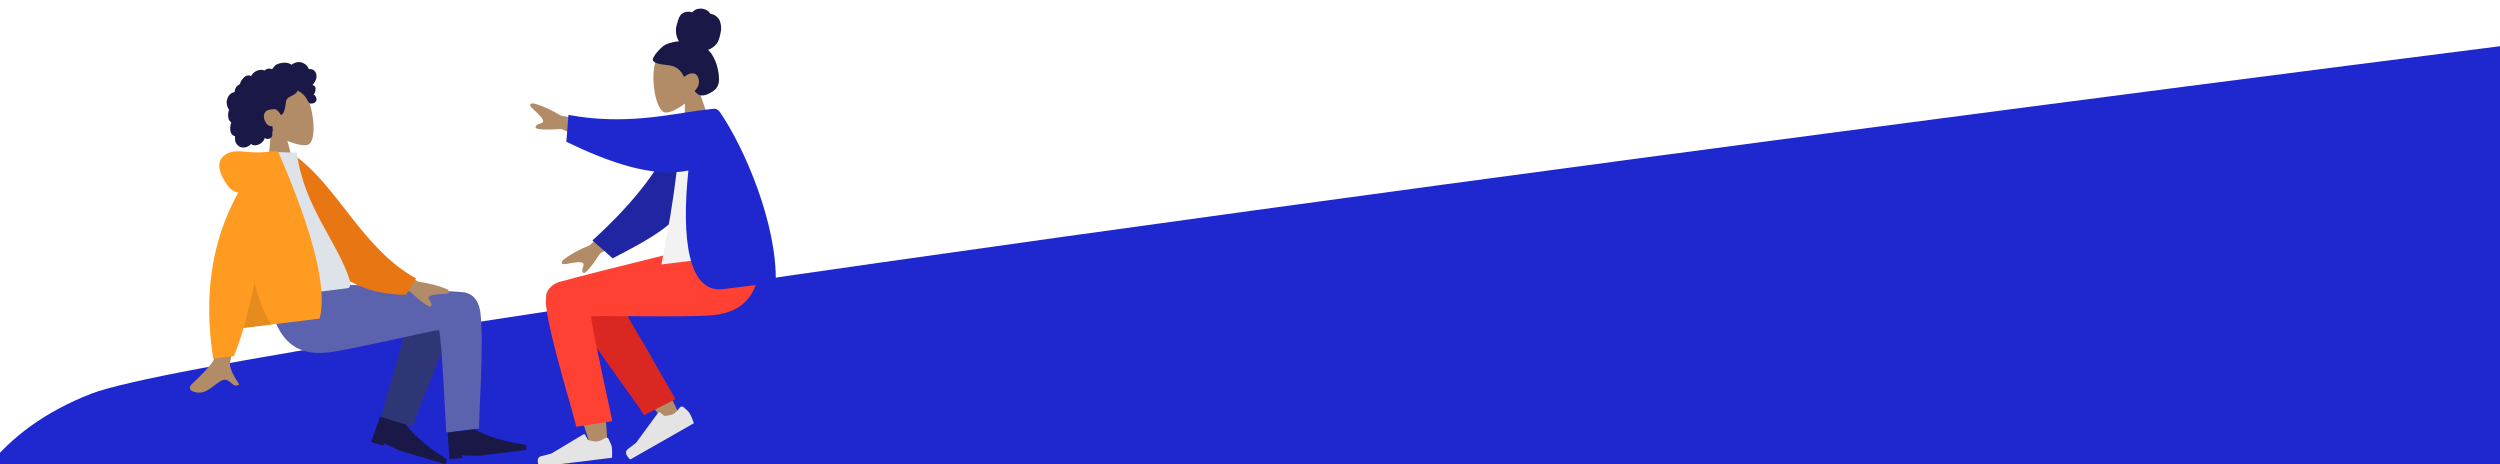
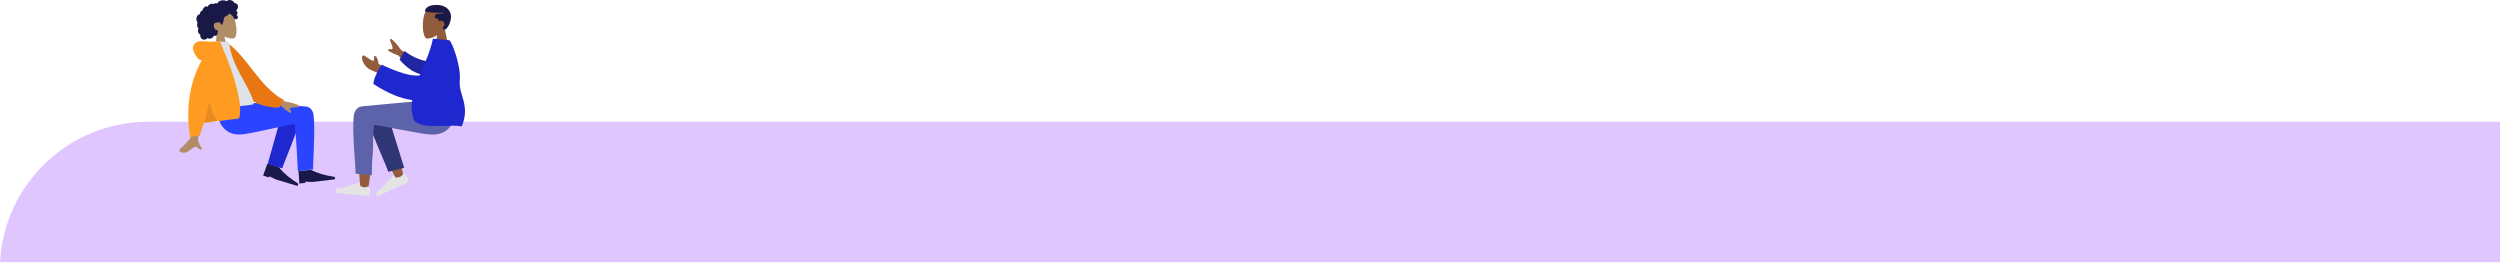
- <svg xmlns="http://www.w3.org/2000/svg" version="1.1" id="Layer_1" x="0px" y="0px" viewBox="0 0 1680 311.7" style="enable-background:new 0 0 1680 311.7;" xml:space="preserve">
+ <svg xmlns="http://www.w3.org/2000/svg" version="1.1" id="Layer_1" x="0px" y="0px" viewBox="0 0 1681.8 176.4" style="enable-background:new 0 0 1681.8 176.4;" xml:space="preserve">
  <style type="text/css">
- 	.st0{fill:#1F28CF;}
- 	.st1{fill-rule:evenodd;clip-rule:evenodd;fill:#2F3676;}
- 	.st2{fill-rule:evenodd;clip-rule:evenodd;fill:#5B63AE;}
- 	.st3{fill-rule:evenodd;clip-rule:evenodd;fill:#B28B67;}
- 	.st4{fill-rule:evenodd;clip-rule:evenodd;fill:#191847;}
- 	.st5{fill-rule:evenodd;clip-rule:evenodd;fill:#E87613;}
- 	.st6{fill-rule:evenodd;clip-rule:evenodd;fill:#DDE3E9;}
- 	.st7{fill-rule:evenodd;clip-rule:evenodd;fill:#FF9B21;}
- 	.st8{fill-rule:evenodd;clip-rule:evenodd;fill-opacity:0.1;}
- 	.st9{fill-rule:evenodd;clip-rule:evenodd;fill:#DB2721;}
- 	.st10{fill-rule:evenodd;clip-rule:evenodd;fill:#FF4133;}
- 	.st11{fill-rule:evenodd;clip-rule:evenodd;fill:#E4E4E4;}
- 	.st12{fill-rule:evenodd;clip-rule:evenodd;fill:#2026A2;}
- 	.st13{fill-rule:evenodd;clip-rule:evenodd;fill:#F2F2F2;}
- 	.st14{fill-rule:evenodd;clip-rule:evenodd;fill:#1F28CF;}
+ 	.st0{fill:#DFC6FF;}
+ 	.st1{fill-rule:evenodd;clip-rule:evenodd;fill:#915B3C;}
+ 	.st2{fill-rule:evenodd;clip-rule:evenodd;fill:#191847;}
+ 	.st3{fill-rule:evenodd;clip-rule:evenodd;fill:#2F3676;}
+ 	.st4{fill-rule:evenodd;clip-rule:evenodd;fill:#E4E4E4;}
+ 	.st5{fill-rule:evenodd;clip-rule:evenodd;fill:#5C63AB;}
+ 	.st6{fill-rule:evenodd;clip-rule:evenodd;fill:#2026A2;}
+ 	.st7{fill-rule:evenodd;clip-rule:evenodd;fill:#1F28CF;}
+ 	.st8{fill-rule:evenodd;clip-rule:evenodd;fill:#2B44FF;}
+ 	.st9{fill-rule:evenodd;clip-rule:evenodd;fill:#B28B67;}
+ 	.st10{fill-rule:evenodd;clip-rule:evenodd;fill:#E87613;}
+ 	.st11{fill-rule:evenodd;clip-rule:evenodd;fill:#DDE3E9;}
+ 	.st12{fill-rule:evenodd;clip-rule:evenodd;fill:#FF9B21;}
+ 	.st13{fill-rule:evenodd;clip-rule:evenodd;fill-opacity:0.1;}
</style>
  <g>
-     <path class="st0" d="M-8.3,313.7c16-20,38.4-37,69.8-49.2C148.3,230.9,1177,94.8,1680.5,31l-0.5,282.7H-8.3" />
-     <path class="st1" d="M255.7,281.4l22.8-80.2c6.2-13.4,29.6-1.1,27.9,6.4c-4,17.1-27.8,73.7-29,78.8L255.7,281.4z" />
-     <path class="st2" d="M322.8,209.8c2.7,21.6-1.4,73.4-0.8,78.1l-22.1,2.7c-2.3-45.4-4-68.3-5-68.7c-1.5-0.6-57.2,12.8-74.1,14.9   c-24.4,3-36.4-11.1-40.7-39.6l48.4-6c10-0.2,62.6,3.9,82.1,5.1C318.9,196.9,322,203.8,322.8,209.8z" />
-     <path class="st3" d="M182.2,87.6c-4.5-4.1-7.8-9.4-8.2-15.8c-1-18.3,24.8-17.4,30.9-8.9c6.1,8.6,8.3,31.9,2.2,34.3   c-2.5,1-8.1,0-14-2.6l6.5,24l-20.4,2.5L182.2,87.6z" />
-     <path class="st4" d="M212.3,49.1c-0.6-1.4-1.9-2.6-3.5-2.7c-0.4,0-0.8,0-1.1,0c-0.1,0-0.2,0.1-0.2,0c-0.1-0.1-0.1-0.2-0.1-0.3   c-0.1-0.3-0.2-0.5-0.3-0.7c-0.4-0.8-1.1-1.5-1.8-2.1c-1.4-1-3.1-1.7-4.8-1.6c-0.9,0-1.8,0.3-2.7,0.7c-0.4,0.2-0.9,0.5-1.3,0.7   c-0.1,0.1-0.5,0.5-0.6,0.4c-0.1,0-0.5-0.3-0.6-0.4c-1.6-0.9-3.4-1.1-5.2-0.9c-2,0.3-4,0.6-5.5,2.1c-0.3,0.3-0.6,0.6-0.9,1   c-0.2,0.2-0.3,0.4-0.4,0.6c-0.1,0.1-0.2,0.2-0.2,0.4c-0.1,0.2-0.1,0.3-0.3,0.2c-0.9-0.4-1.8-0.5-2.8-0.3c-0.6,0.1-1.1,0.4-1.6,0.7   c-0.2,0.1-0.5,0.5-0.7,0.5c-0.2,0-0.6-0.2-0.8-0.3c-1.1-0.3-2.2-0.2-3.3,0.1c-1.1,0.3-2.2,0.9-3.1,1.7c-0.4,0.4-0.8,0.7-1.1,1.2   c-0.1,0.2-0.2,0.4-0.4,0.6c-0.1,0.1-0.2,0.2-0.3,0.4c0-0.1-1.3-0.4-1.4-0.4c-0.7-0.1-1.3,0-1.9,0.3c-1.1,0.5-2,1.5-2.8,2.5   c-0.4,0.5-0.7,1.1-0.9,1.6c-0.1,0.3-0.2,0.6-0.3,0.8c0,0.1-0.1,0.3-0.1,0.4c-0.1,0.2-0.2,0.2-0.3,0.3c-0.9,0.5-1.7,1.1-2.3,2   c-0.6,0.9-0.9,1.9-1,2.9c0,0.1,0,0.3,0,0.3c0,0.1-0.2,0.1-0.3,0.1c-0.2,0.1-0.5,0.1-0.7,0.2c-0.4,0.2-0.9,0.4-1.3,0.6   c-1.5,1-2.5,2.7-2.9,4.5c-0.4,1.9-0.1,3.9,0.8,5.6c0.2,0.3,0.3,0.5,0.5,0.8c0.1,0.1,0.2,0.1,0.1,0.3c-0.1,0.2-0.2,0.4-0.2,0.6   c-0.2,0.6-0.3,1.3-0.4,2c-0.1,1.1,0,2.2,0.3,3.3c0.2,0.5,0.4,1,0.7,1.4c0.2,0.2,0.3,0.4,0.5,0.6c0.1,0.1,0.2,0.2,0.3,0.3   c0.1,0,0.1,0.1,0.2,0.1c0.1,0.1,0.1,0,0.1,0.2c0,0.3-0.2,0.6-0.3,0.9c-0.1,0.3-0.1,0.6-0.2,1c-0.1,0.6-0.2,1.3-0.2,2   c0,1.3,0.2,2.6,0.9,3.7c0.3,0.5,0.7,0.8,1.2,1.1c0.2,0.1,0.5,0.2,0.7,0.3c0.1,0,0.3,0,0.4,0.2c0.1,0.1,0,0.4,0,0.5   c0,1.3,0,2.6,0.6,3.8c0.5,1.1,1.4,2,2.4,2.6c2.1,1.1,4.7,0.7,6.5-0.6c0.5-0.3,0.9-0.7,1.3-1.2c1.3,1.4,3.6,1,5.2,0.4   c2-0.8,3.4-2.4,4.1-4.4c1.5,1.4,4.1,0.6,4.8-1.2c0.2-0.4,0.2-0.9,0.2-1.4c0-0.2,0-0.5-0.1-0.7c0-0.3,0.2-0.6,0.2-0.9   c0.2-0.6,0.2-1.2,0.2-1.9c0-0.3-0.1-0.6-0.2-1c-0.1-0.3,0-0.6,0-0.9c-0.5,0.2-1.2,0.1-1.7,0c-0.5-0.1-1-0.4-1.4-0.7   c-0.9-0.7-1.5-1.8-2-2.8c-1-2.3-1.1-5.2,1.2-6.8c1-0.7,4.4-1.2,5.7-1c1.4,0.1,3.4,3,3.5,3.3c0.1,0.2,0.1,0.4,0.3,0.5   c0.4,0.2,0.9-0.3,1.2-0.6c0.4-0.4,0.7-1,0.9-1.6c0.5-1.2,0.8-2.5,1-3.8c0.2-1,0.2-2,0.4-3c0.2-1,0.7-1.9,1.5-2.5   c0.9-0.7,1.9-1.1,2.9-1.6c1-0.5,1.9-1,2.6-1.9c0.2-0.2,0.3-0.4,0.4-0.6c0.1-0.2,0.2-0.5,0.3-0.6c0.2-0.2,0.7,0.2,0.9,0.3   c1.2,0.6,2.3,1.5,3.2,2.4c0.9,1,1.6,1.9,2.3,3.1c0.5,0.8,0.9,2,1.6,2.6c0.3,0.3,2.5,0.2,3.2-0.2c0.7-0.4,1.4-1.2,1.5-1.7   c0.2-0.5,0.2-1,0-1.5c-0.1-0.3-0.3-0.6-0.4-0.9c-0.1-0.2-0.2-0.5-0.3-0.7c-0.3-0.4-0.7-0.7-1.2-0.7c0.4-0.5,0.8-1.1,1-1.8   c0.2-0.7,0.4-1.5,0.4-2.2c0-0.6-0.2-1.2-0.5-1.6c-0.4-0.5-1-0.7-1.6-1c0.7-0.7,1.3-1.5,1.7-2.4C212.7,53,213.1,51,212.3,49.1z" />
-     <path class="st4" d="M249.4,297l6-17l17.2,5.2c6.4,8.2,15.7,16,27.8,23.5l-1,3.3l-31.1-9.3l-10.2-4.8l-0.5,1.6L249.4,297z" />
-     <path class="st4" d="M302.1,308.6l-1.3-17.9l17.8-2.2c9.2,4.9,20.8,8.4,34.9,10.4l0.4,3.4l-32.3,4l-11.2-0.3l0.2,1.7L302.1,308.6z" />
-     <path class="st3" d="M251.7,172.7l29.5,16.6c7.6,1.1,14,2.8,19.3,5.1c1.3,0.9,3,2.9-1.9,3.1c-4.9,0.2-10,0.7-10.5,2.4   c-0.5,1.7,2.7,3.3,1.6,5.7c-0.7,1.6-5.4-1.6-14.1-9.6l-28.2-7.8L251.7,172.7z M147.8,186.2l17.8-2.1c-6.6,36.7-10.2,56.2-10.8,58.5   c-1.4,5.1,3.7,12,6,15.8c-5.5,3.3-6-6.4-12.9-2.1c-6.3,3.9-10.7,10.2-19,6.4c-1-0.5-2.3-2.5,0-4.6c5.7-5.1,13.8-13.7,14.7-16.3   C144.8,238.2,146.2,219.7,147.8,186.2z" />
-     <path class="st5" d="M189.1,105.5l7.2-2.2c30.1,20.2,46.9,64,83.3,83.8l-6.8,11C213.9,198.1,192.7,144.7,189.1,105.5z" />
-     <path class="st6" d="M168.4,201.7c29.4-3.6,51.1-6.3,65-8c3-0.4,1.9-4.6,1.2-6.7c-8-24.4-30.7-48.9-35.1-84.4l-19.1-0.6   C168,128.8,166.4,160.2,168.4,201.7z" />
-     <path class="st7" d="M160.1,129.4c-2.8-0.4-5.2-2-7.1-4.7c-8.4-11.5-6.7-18.6,0.3-21.8c7-3.1,14.1,0.7,25.8-0.8   c0.6-0.1,1.2-0.1,1.8-0.1l5.9-0.4c23.9,55,33.2,92.5,28,112.5l-51.1,6.3c-2.2,7.4-4.3,13.7-6.5,18.9l-13.9,1.7   C136.6,198.8,142.2,161.6,160.1,129.4z" />
-     <path class="st8" d="M171.1,189.8c3.3,13.3,7.1,22.7,11.5,28.3l-19,2.3C166.1,211.8,168.6,201.5,171.1,189.8L171.1,189.8z" />
-     <path class="st3" d="M469.3,59.8c3.4-5.2,5.4-11.3,4.2-17.6c-3.6-18.4-28.9-11.1-32.8-1.1c-3.9,10-0.3,33.7,6.4,34.5   c2.7,0.3,8-2,13.2-6l-0.5,25.4l20.8-2.6L469.3,59.8z" />
-     <path class="st4" d="M447.6,29.8c2.7-1.2,6.8-2,8.6-2c-1.3-2.2-2-4.8-2-7.4c0-2.5,0.9-4.8,1.6-7.1c0.3-1.1,0.8-2.2,1.5-3.1   c0.7-0.9,1.7-1.6,2.7-1.9c1.1-0.4,2.2-0.5,3.4-0.4c0.5,0,1,0.2,1.5,0.3c0.5,0.1,0.7-0.3,1-0.6c0.8-0.9,2-1.4,3.1-1.6   c1.2-0.3,2.5-0.3,3.7,0c1.2,0.3,2.4,0.8,3.3,1.6c0.4,0.4,0.8,0.8,1.1,1.3c0.1,0.2,0.1,0.3,0.4,0.4c0.2,0,0.4,0,0.6,0.1   c2,0.4,3.9,1.7,5.1,3.6c0.7,1.1,1.2,3,1.4,5.3c0.2,2.3-1.1,8.4-2.7,10.7c-1.5,2.1-3.8,3.7-6.1,4.5c1.8,1.6,3.2,3.8,4.2,6   c1.2,2.4,2,5,2.5,7.6c0.5,2.5,0.8,5.2,0.6,7.7c-0.3,2.4-1.2,4.4-3.1,5.9c-0.8,0.7-1.8,1.2-2.7,1.7c-0.9,0.5-1.8,1-2.8,1.3   c-1.9,0.6-4.1,0.8-5.7-0.5c-0.6-0.5-1.3-1.1-1.7-1.7c-0.2-0.2-0.3-0.4-0.1-0.6c0.2-0.3,0.5-0.6,0.7-0.8c1.3-1.4,2-3.2,2-5.3   c0-2.1-0.9-4.6-3-5.3c-2.6-0.8-5.1,0.8-7.1,2.2c-1.3-3.1-3.6-5.8-6.7-7c-3.5-1.2-7.3-1-10.8-2c-0.9-0.3-1.9-0.6-2.6-1.2   c-0.3-0.3-0.7-0.6-0.8-1.1c-0.2-0.5,0.1-1,0.3-1.5C440,36.3,444.9,31,447.6,29.8z" />
-     <path class="st3" d="M388.3,192.3c-7.2-7.2-22.1,0-21.3,6.6c2.2,17.4,29.1,98,30.6,103.1c1.5,5.1,11.1,5.7,10.8-0.9   c-0.4-10.5-3.2-46.7-6.9-63.2c-1.1-4.8-2.2-9.5-3.2-13.9c10.7,13.9,26.7,33.5,48,58.7l9.5-5.6c-10.9-23.5-19.4-40.1-25.7-49.5   c-10.7-16.2-20.6-30-24.6-34.8C400.1,186.4,393,188.2,388.3,192.3z" />
-     <path class="st9" d="M453.9,268.2l-44.3-76.9c-9.8-12.2-30.9,6.5-27.1,13.8c8.5,16.6,47.8,68.9,50.3,73.9L453.9,268.2z" />
-     <path class="st10" d="M367,205.9c2.8,23,19.6,75.8,20.2,80.9l24.3-3.8c-10.1-46.5-14.8-69.9-14.2-70.3c1.4-0.9,62.7,0.7,80.8-0.8   c26.1-2.2,34.9-19.5,32.1-49.9l-50.4,6.2c-42.5,10.5-70.4,17.5-83.7,21.2C367.7,191.7,366.2,199.6,367,205.9z" />
-     <path class="st11" d="M459.4,273.6c2.1,1.8,3.5,3.2,4.2,4.4c0.8,1.4,1.7,3.5,2.7,6.4c-1.6,0.9-15.8,9-42.8,24.4   c-3.2-3-3.7-5.4-1.5-7.1s4.1-3.1,5.5-4.2l14.8-20.2c0.3-0.4,0.8-0.5,1.2-0.2c0,0,0,0,0,0l3,2.4c2.8-0.2,4.9-0.7,6.3-1.5   c1.1-0.6,2.4-2,3.9-4l0,0C457.4,273.1,458.5,272.9,459.4,273.6C459.3,273.5,459.4,273.6,459.4,273.6z" />
-     <path class="st11" d="M409,295.1c1.3,2.5,2,4.3,2.2,5.6c0.2,1.6,0.2,3.9,0.1,6.9c-1.8,0.2-18.1,2.2-48.9,6c-1.8-4-1.3-6.4,1.4-7.1   c2.7-0.7,4.9-1.3,6.7-1.7l21.5-12.9c0.4-0.2,1-0.1,1.2,0.3c0,0,0,0,0,0l1.9,3.4c2.7,0.9,4.8,1.2,6.4,1c1.3-0.2,3-0.9,5.1-2.2l0,0   c0.8-0.5,1.9-0.3,2.4,0.6C409,295,409,295.1,409,295.1z" />
-     <path class="st3" d="M411.3,83.6l-34.1-5.8c-6.7-4-12.9-6.8-18.6-8.3c-1.6-0.1-4.2,0.4-0.5,3.7c3.7,3.3,7.5,7,6.8,8.6   c-0.7,1.7-4.3,0.9-5,3.5c-0.5,1.7,5.3,2.2,17.3,1.4l27.4,11.9L411.3,83.6z M421.4,141.1l-25.1,23.7c-7.2,2.9-13.2,6.2-17.9,9.9   c-1.1,1.2-2.2,3.6,2.7,2.6c4.9-1,10.1-1.8,10.9-0.2c0.9,1.6-1.8,4-0.2,6.1c1.1,1.4,5-2.9,11.6-13l26-14.7L421.4,141.1z" />
-     <path class="st12" d="M457.6,81.2c-11.6,29.9-30.7,54.1-59.5,80.4l13.6,12c33.6-17.4,51.3-27.6,57.1-55.3   c1.5-6.9,0.5-28.4,0.5-39.7L457.6,81.2z" />
-     <path class="st13" d="M511.2,169.5l-66.7,8.2c9.4-48,13.3-80.6,11.5-97.8c-0.1-0.9,1.3-2.6,2.1-2.5c5.4,0.8,11-0.4,16.6-3.7   C493.6,97.2,502.9,127.9,511.2,169.5z" />
-     <path class="st14" d="M468.9,74.4c-19.1,2.5-49.7,9.8-86.9,2.8l-1.4,18.1c29.2,14.1,58.3,24.2,82,19.3c-4.9,46,0.1,82.5,23.1,79.7   c11-1.4,22.9-2.8,35.6-4.4c1-38.7-20.4-89.5-37.4-114.4c-0.7-0.9-2-2.7-4.6-2.4C477,73.4,473.5,73.8,468.9,74.4   C468.9,74.4,468.9,74.4,468.9,74.4z" />
+     <g>
+       <path class="st0" d="M1681.8,81.9H99.8c-53.4,0-97,41.8-99.8,94.5h1681.8V81.9z" />
+     </g>
+     <path class="st1" d="M299.2,19.4c2-2.4,3.4-5.3,3.2-8.5c-0.7-9.4-13.7-7.3-16.3-2.6c-2.5,4.7-2.2,16.8,1,17.6   c1.3,0.3,4.1-0.5,6.9-2.2l-1.8,12.6h10.5L299.2,19.4z" />
+     <path class="st2" d="M295.6,14.3c0.3-0.2,0.8-0.4,1.2-0.4c1.2,0,2.2,1.1,2.2,2.2c0,1.2-0.5,2.1-1.3,2.4c0.4,0.8,0.8,1.4,1.3,1.5   c1.9-0.2,4.4-4.9,4.4-8.8c0-4.2-3.4-7.9-9.7-7.9c-5.6,0-7.8,2.3-7.9,4.4c2.4,0.7,6.6,0.9,12.7,0.9v0.4l-5.3,0.4l-0.9,2.6   C293.8,12,294.8,13,295.6,14.3z" />
+     <path class="st1" d="M248.6,73c-3.1-2.3-8.9-0.3-9.2,2.5c-0.8,8.5,3,49.5,3.1,52.1c0.2,2.6,4.4,3.7,5,0.5   c0.9-5.1,3.4-22.6,3.5-30.9c0-3.4,0-6.6,0-9.5c3.4,7.8,8.6,19,15.8,33.5l4.8-1.7c-2.5-12.4-4.6-21.1-6.4-26.3   c-3.2-8.9-6.2-16.5-7.5-19.2C255.5,69.8,251.1,70.8,248.6,73z" />
+     <path class="st3" d="M271.9,112.9l-12.2-39.3c-3.2-6.5-14.6-0.2-13.7,3.5c2.2,8.4,14.6,36,15.2,38.5L271.9,112.9z" />
+     <path class="st4" d="M272.3,117.2c0.9,0.9,1.5,1.6,1.7,2.2c0.3,0.7,0.6,1.7,1,3.1c-0.8,0.3-7.7,3.5-20.8,9.4   c-1.3-1.5-1.5-2.6-0.4-3.3c1.1-0.7,2-1.2,2.7-1.7l7.7-8.7c0.1-0.2,0.4-0.2,0.6,0c0,0,0,0,0,0l1.3,1.2c1.3,0,2.3-0.1,3-0.4   c0.5-0.2,1.2-0.8,2-1.7l0,0C271.5,116.9,272,116.9,272.3,117.2C272.3,117.2,272.3,117.2,272.3,117.2z" />
+     <path class="st4" d="M248.7,126.1c0.3,1.2,0.5,2.2,0.4,2.8c-0.1,0.7-0.3,1.8-0.7,3.1c-0.8-0.1-8.4-0.8-22.7-2.2c-0.4-2,0-3,1.3-3.1   c1.3,0,2.4-0.1,3.2-0.1l11-3.7c0.2-0.1,0.4,0,0.5,0.3c0,0,0,0,0,0l0.5,1.7c1.1,0.7,2.1,1,2.8,1.1c0.6,0.1,1.4-0.1,2.6-0.5l0,0   C248.1,125.4,248.5,125.7,248.7,126.1C248.7,126.1,248.7,126.1,248.7,126.1z" />
+     <path class="st5" d="M237.9,78.3c-1.1,10.7,1.6,36.2,1.3,38.5l10.9,1.1c0.6-22.4,1.1-33.7,1.6-33.9c0.7-0.3,28.3,5.6,36.7,6.4   c12.1,1.2,17.8-5.9,19.6-20l-23.9-2.4c-4.9,0-30.8,2.7-40.4,3.5C239.7,71.9,238.2,75.4,237.9,78.3z" />
+     <path class="st1" d="M283,42.6l-13.2-9c-2.1-3-4.1-5.4-6.2-7.1c-0.7-0.4-1.8-0.6-0.9,1.5c0.9,2.1,1.8,4.4,1.2,4.9   c-0.6,0.6-2-0.4-2.8,0.5c-0.5,0.6,1.8,2,7,4l9.2,10.3L283,42.6z M260.5,46.9l-5.8-4c-0.5-3.4-1.4-5.1-2.6-5.3   c-0.9-0.5,0.3,3.8-1.4,3.3c-1.7-0.5-5.7-4.1-6.5-3.6c-1.2,0.8-0.5,3.9,0.5,5.4c1.9,2.9,3.5,4,7.8,5.7c2.2,0.9,4.6,2.4,7,4.6   L260.5,46.9z" />
+     <path class="st6" d="M290,41.6c-4.9-0.5-11.3-2.2-17.9-7.3l-3.3,5.8c4.3,5.2,10.7,9.8,16.6,10.3C290.1,50.7,293,45.3,290,41.6z" />
+     <path class="st7" d="M282.4,50.7c-5.3,0.8-13.9-1.6-25.7-7.2c-3.7,6-5.5,10.3-5.5,13c10,6.5,18.7,9.9,26.1,10.8   c-0.7,4.4-0.5,8.6,0.9,12.6c2.9,8.2,25.3,3.1,32.4,5.2c6-14.4-2.2-21.2-1.3-30.7c1-10.4-5.7-27.2-7-27.3L291.2,26   C289.8,33.9,285.8,42.3,282.4,50.7z" />
+     <path class="st7" d="M179.9,110.9l10.5-37.1c2.9-6.2,13.7-0.5,12.9,3c-1.8,7.9-12.9,34.1-13.4,36.4L179.9,110.9z" />
+     <path class="st8" d="M211,77.8c1.2,10-0.6,33.9-0.4,36.1l-10.2,1.3c-1.1-21-1.8-31.6-2.3-31.8c-0.7-0.3-26.4,5.9-34.3,6.9   C152.5,91.7,147,85.1,145,72l22.4-2.8c4.6-0.1,29,1.8,38,2.4C209.2,71.8,210.7,75,211,77.8z" />
+     <path class="st9" d="M145.9,21.3c-2.1-1.9-3.6-4.4-3.8-7.3c-0.4-8.5,11.5-8.1,14.3-4.1s3.9,14.8,1,15.9c-1.1,0.4-3.7,0-6.5-1.2   l3,11.1l-9.4,1.2L145.9,21.3z" />
+     <path class="st2" d="M159.9,3.4c-0.3-0.7-0.9-1.2-1.6-1.3c-0.2,0-0.4,0-0.5,0c-0.1,0-0.1,0-0.1,0c0,0,0-0.1,0-0.1   c0-0.1-0.1-0.2-0.2-0.3c-0.2-0.4-0.5-0.7-0.8-1C156,0.3,155.2,0,154.4,0c-0.4,0-0.9,0.1-1.2,0.3c-0.2,0.1-0.4,0.2-0.6,0.3   c-0.1,0-0.2,0.2-0.3,0.2c-0.1,0-0.2-0.2-0.3-0.2c-0.7-0.4-1.6-0.5-2.4-0.4c-0.9,0.1-1.8,0.3-2.6,1c-0.2,0.1-0.3,0.3-0.4,0.5   c-0.1,0.1-0.1,0.2-0.2,0.3c0,0.1-0.1,0.1-0.1,0.2c-0.1,0.1,0,0.1-0.2,0.1c-0.4-0.2-0.9-0.2-1.3-0.1c-0.3,0.1-0.5,0.2-0.7,0.3   c-0.1,0-0.3,0.2-0.3,0.2c-0.1,0-0.3-0.1-0.4-0.1c-0.5-0.1-1-0.1-1.5,0c-0.5,0.1-1,0.4-1.4,0.8c-0.2,0.2-0.4,0.3-0.5,0.6   c-0.1,0.1-0.1,0.2-0.2,0.3c0,0.1-0.1,0.1-0.1,0.2c0,0-0.6-0.2-0.7-0.2c-0.3,0-0.6,0-0.9,0.1c-0.5,0.2-0.9,0.7-1.3,1.2   c-0.2,0.2-0.3,0.5-0.4,0.8c-0.1,0.1-0.1,0.3-0.1,0.4c0,0.1,0,0.1-0.1,0.2c0,0.1-0.1,0.1-0.2,0.1c-0.4,0.2-0.8,0.5-1.1,0.9   c-0.3,0.4-0.4,0.9-0.4,1.3c0,0,0,0.1,0,0.2c0,0-0.1,0-0.1,0c-0.1,0-0.2,0.1-0.3,0.1c-0.2,0.1-0.4,0.2-0.6,0.3   c-0.7,0.5-1.2,1.2-1.3,2.1c-0.2,0.9-0.1,1.8,0.4,2.6c0.1,0.1,0.2,0.2,0.2,0.4c0.1,0.1,0.1,0.1,0.1,0.1c0,0.1-0.1,0.2-0.1,0.3   c-0.1,0.3-0.2,0.6-0.2,0.9c0,0.5,0,1,0.1,1.5c0.1,0.2,0.2,0.4,0.3,0.6c0.1,0.1,0.2,0.2,0.2,0.3c0,0,0.1,0.1,0.1,0.1   c0,0,0.1,0,0.1,0.1c0.1,0.1,0.1,0,0.1,0.1c0,0.1-0.1,0.3-0.1,0.4c0,0.1-0.1,0.3-0.1,0.4c-0.1,0.3-0.1,0.6-0.1,0.9   c0,0.6,0.1,1.2,0.4,1.7c0.1,0.2,0.3,0.4,0.6,0.5c0.1,0.1,0.2,0.1,0.3,0.2c0.1,0,0.1,0,0.2,0.1c0,0.1,0,0.2,0,0.2   c0,0.6,0,1.2,0.3,1.8c0.2,0.5,0.6,0.9,1.1,1.2c1,0.5,2.2,0.3,3-0.3c0.2-0.2,0.4-0.3,0.6-0.5c0.6,0.6,1.7,0.5,2.4,0.2   c0.9-0.4,1.6-1.1,1.9-2c0.7,0.7,1.9,0.3,2.2-0.6c0.1-0.2,0.1-0.4,0.1-0.6c0-0.1,0-0.2,0-0.3c0-0.1,0.1-0.3,0.1-0.4   c0.1-0.3,0.1-0.6,0.1-0.9c0-0.2-0.1-0.3-0.1-0.4c0-0.1,0-0.3,0-0.4c-0.2,0.1-0.5,0-0.8,0c-0.2,0-0.5-0.2-0.6-0.3   c-0.4-0.3-0.7-0.8-0.9-1.3c-0.5-1.1-0.5-2.4,0.5-3.1c0.5-0.3,2-0.5,2.7-0.5c0.7,0.1,1.6,1.4,1.6,1.5c0,0.1,0,0.2,0.1,0.2   c0.2,0.1,0.4-0.1,0.5-0.3c0.2-0.2,0.3-0.5,0.4-0.7c0.2-0.6,0.4-1.2,0.5-1.8c0.1-0.5,0.1-0.9,0.2-1.4c0.1-0.5,0.3-0.9,0.7-1.2   c0.4-0.3,0.9-0.5,1.3-0.7c0.5-0.2,0.9-0.5,1.2-0.9c0.1-0.1,0.1-0.2,0.2-0.3c0-0.1,0.1-0.2,0.1-0.3c0.1-0.1,0.3,0.1,0.4,0.1   c0.6,0.3,1,0.7,1.5,1.1c0.4,0.5,0.8,0.9,1.1,1.4c0.2,0.4,0.4,0.9,0.7,1.2c0.2,0.1,1.2,0.1,1.5-0.1c0.3-0.2,0.6-0.6,0.7-0.8   c0.1-0.2,0.1-0.5,0-0.7c0-0.1-0.1-0.3-0.2-0.4c0-0.1-0.1-0.2-0.1-0.3c-0.1-0.2-0.3-0.3-0.6-0.3c0.2-0.2,0.4-0.5,0.5-0.8   c0.1-0.3,0.2-0.7,0.2-1c0-0.3-0.1-0.5-0.3-0.7c-0.2-0.2-0.5-0.3-0.7-0.5c0.3-0.3,0.6-0.7,0.8-1.1C160.1,5.2,160.3,4.3,159.9,3.4z" />
+     <path class="st2" d="M177,118.1l2.8-7.8l8,2.4c3,3.8,7.3,7.4,12.9,10.9l-0.5,1.5l-14.4-4.3l-4.7-2.2l-0.2,0.8L177,118.1z" />
+     <path class="st2" d="M201.4,123.5l-0.6-8.3l8.3-1c4.3,2.3,9.6,3.9,16.1,4.8l0.2,1.6l-14.9,1.8l-5.2-0.2l0.1,0.8L201.4,123.5z" />
+     <path class="st9" d="M178.1,60.6l13.7,7.7c3.5,0.5,6.5,1.3,8.9,2.4c0.6,0.4,1.4,1.3-0.9,1.4c-2.3,0.1-4.6,0.3-4.8,1.1   c-0.2,0.8,1.2,1.5,0.8,2.6c-0.3,0.7-2.5-0.7-6.5-4.4l-13-3.6L178.1,60.6z M130.1,66.9l8.2-1c-3.1,17-4.7,26-5,27.1   c-0.6,2.4,1.7,5.6,2.8,7.3c-2.5,1.5-2.8-2.9-6-1c-2.9,1.8-4.9,4.7-8.8,2.9c-0.5-0.2-1.1-1.2,0-2.1c2.6-2.3,6.4-6.3,6.8-7.5   C128.7,90.9,129.3,82.4,130.1,66.9z" />
+     <path class="st10" d="M149.1,29.5l3.3-1c13.9,9.3,21.7,29.6,38.5,38.8l-3.2,5.1C160.6,72.4,150.8,47.7,149.1,29.5z" />
+     <path class="st11" d="M139.6,74.1c13.6-1.7,23.6-2.9,30.1-3.7c1.4-0.2,0.9-2.1,0.5-3.1C166.5,56,156,44.6,154,28.2l-8.8-0.3   C139.4,40.3,138.7,54.8,139.6,74.1z" />
+     <path class="st12" d="M135.7,40.6c-1.3-0.2-2.4-0.9-3.3-2.2c-3.9-5.3-3.1-8.6,0.1-10.1c3.3-1.5,6.5,0.3,11.9-0.4   c0.3,0,0.6-0.1,0.8,0l2.7-0.2c11,25.4,15.4,42.8,13,52l-23.7,2.9c-1,3.4-2,6.4-3,8.7l-6.4,0.8C124.9,72.7,127.5,55.5,135.7,40.6z" />
+     <path class="st13" d="M140.8,68.5c1.5,6.1,3.3,10.5,5.3,13.1l-8.8,1.1C138.5,78.7,139.7,74,140.8,68.5L140.8,68.5z" />
  </g>
</svg>
